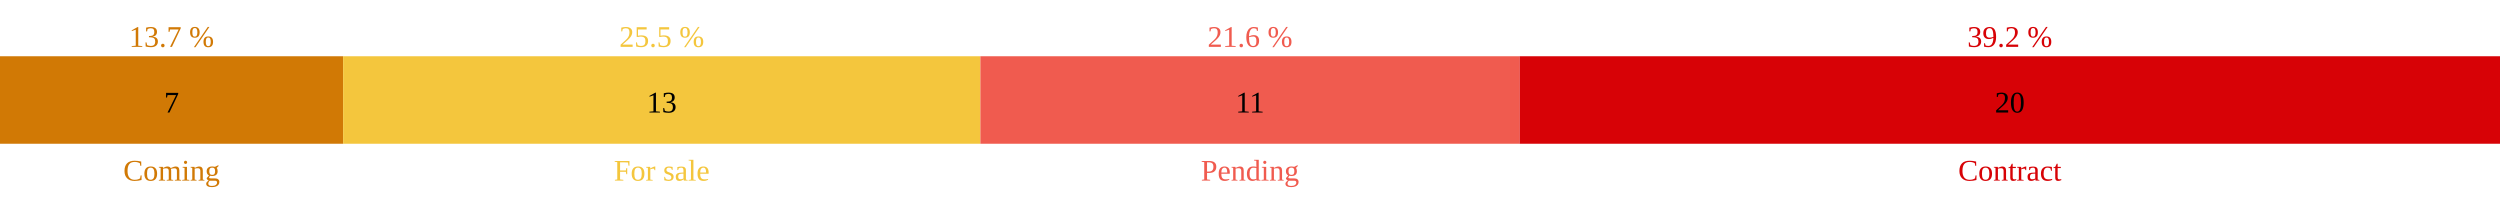
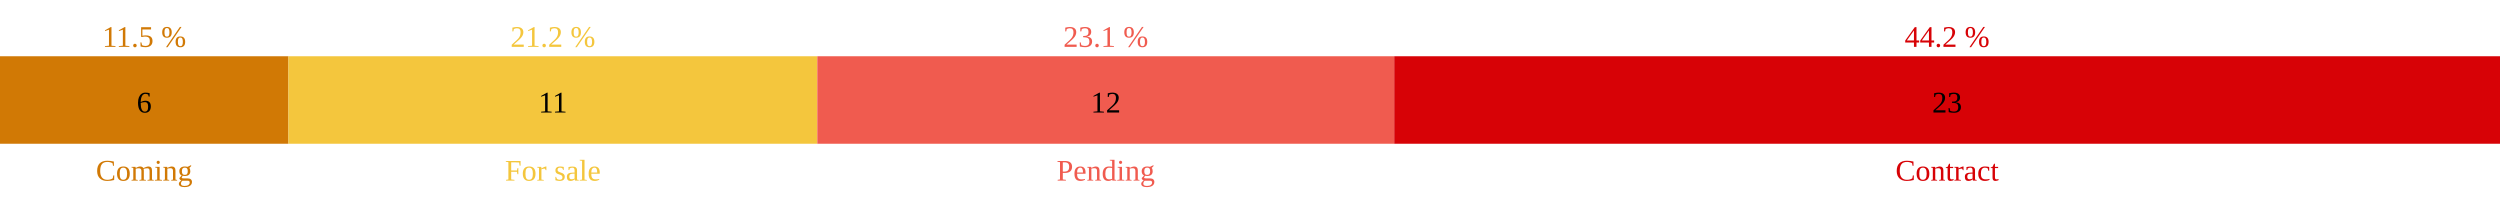
<svg xmlns="http://www.w3.org/2000/svg" width="1000" height="80">
-   <rect class="rect-stacked" x="0" y="22.5" height="35" width="137.255" style="fill: #d17905;" />
-   <rect class="rect-stacked" x="137.255" y="22.5" height="35" width="254.902" style="fill: #f4c63d;" />
-   <rect class="rect-stacked" x="392.157" y="22.5" height="35" width="215.686" style="fill: #f05b4f;" />
-   <rect class="rect-stacked" x="607.843" y="22.5" height="35" width="392.157" style="fill: #d70206;" />
-   <text class="text-value" text-anchor="middle" x="68.627" y="45">7</text>
-   <text class="text-value" text-anchor="middle" x="264.706" y="45">13</text>
-   <text class="text-value" text-anchor="middle" x="500" y="45">11</text>
-   <text class="text-value" text-anchor="middle" x="803.922" y="45">20</text>
-   <text class="text-percent" text-anchor="middle" x="68.627" y="18.75" style="fill: #d17905;">13.7 %</text>
-   <text class="text-percent" text-anchor="middle" x="264.706" y="18.75" style="fill: #f4c63d;">25.5 %</text>
-   <text class="text-percent" text-anchor="middle" x="500" y="18.75" style="fill: #f05b4f;">21.6 %</text>
-   <text class="text-percent" text-anchor="middle" x="803.922" y="18.75" style="fill: #d70206;">39.2 %</text>
-   <text class="text-label" text-anchor="middle" x="68.627" y="72.25" style="fill: #d17905;">Coming</text>
-   <text class="text-label" text-anchor="middle" x="264.706" y="72.25" style="fill: #f4c63d;">For sale</text>
-   <text class="text-label" text-anchor="middle" x="500" y="72.25" style="fill: #f05b4f;">Pending</text>
-   <text class="text-label" text-anchor="middle" x="803.922" y="72.25" style="fill: #d70206;">Contract</text>
+   <rect class="rect-stacked" x="0" y="22.5" height="35" width="115.385" style="fill: #d17905;" />
+   <rect class="rect-stacked" x="115.385" y="22.5" height="35" width="211.538" style="fill: #f4c63d;" />
+   <rect class="rect-stacked" x="326.923" y="22.5" height="35" width="230.769" style="fill: #f05b4f;" />
+   <rect class="rect-stacked" x="557.692" y="22.5" height="35" width="442.308" style="fill: #d70206;" />
+   <text class="text-value" text-anchor="middle" x="57.692" y="45">6</text>
+   <text class="text-value" text-anchor="middle" x="221.154" y="45">11</text>
+   <text class="text-value" text-anchor="middle" x="442.308" y="45">12</text>
+   <text class="text-value" text-anchor="middle" x="778.846" y="45">23</text>
+   <text class="text-percent" text-anchor="middle" x="57.692" y="18.75" style="fill: #d17905;">11.5 %</text>
+   <text class="text-percent" text-anchor="middle" x="221.154" y="18.75" style="fill: #f4c63d;">21.2 %</text>
+   <text class="text-percent" text-anchor="middle" x="442.308" y="18.75" style="fill: #f05b4f;">23.1 %</text>
+   <text class="text-percent" text-anchor="middle" x="778.846" y="18.75" style="fill: #d70206;">44.2 %</text>
+   <text class="text-label" text-anchor="middle" x="57.692" y="72.25" style="fill: #d17905;">Coming</text>
+   <text class="text-label" text-anchor="middle" x="221.154" y="72.25" style="fill: #f4c63d;">For sale</text>
+   <text class="text-label" text-anchor="middle" x="442.308" y="72.25" style="fill: #f05b4f;">Pending</text>
+   <text class="text-label" text-anchor="middle" x="778.846" y="72.25" style="fill: #d70206;">Contract</text>
</svg>
